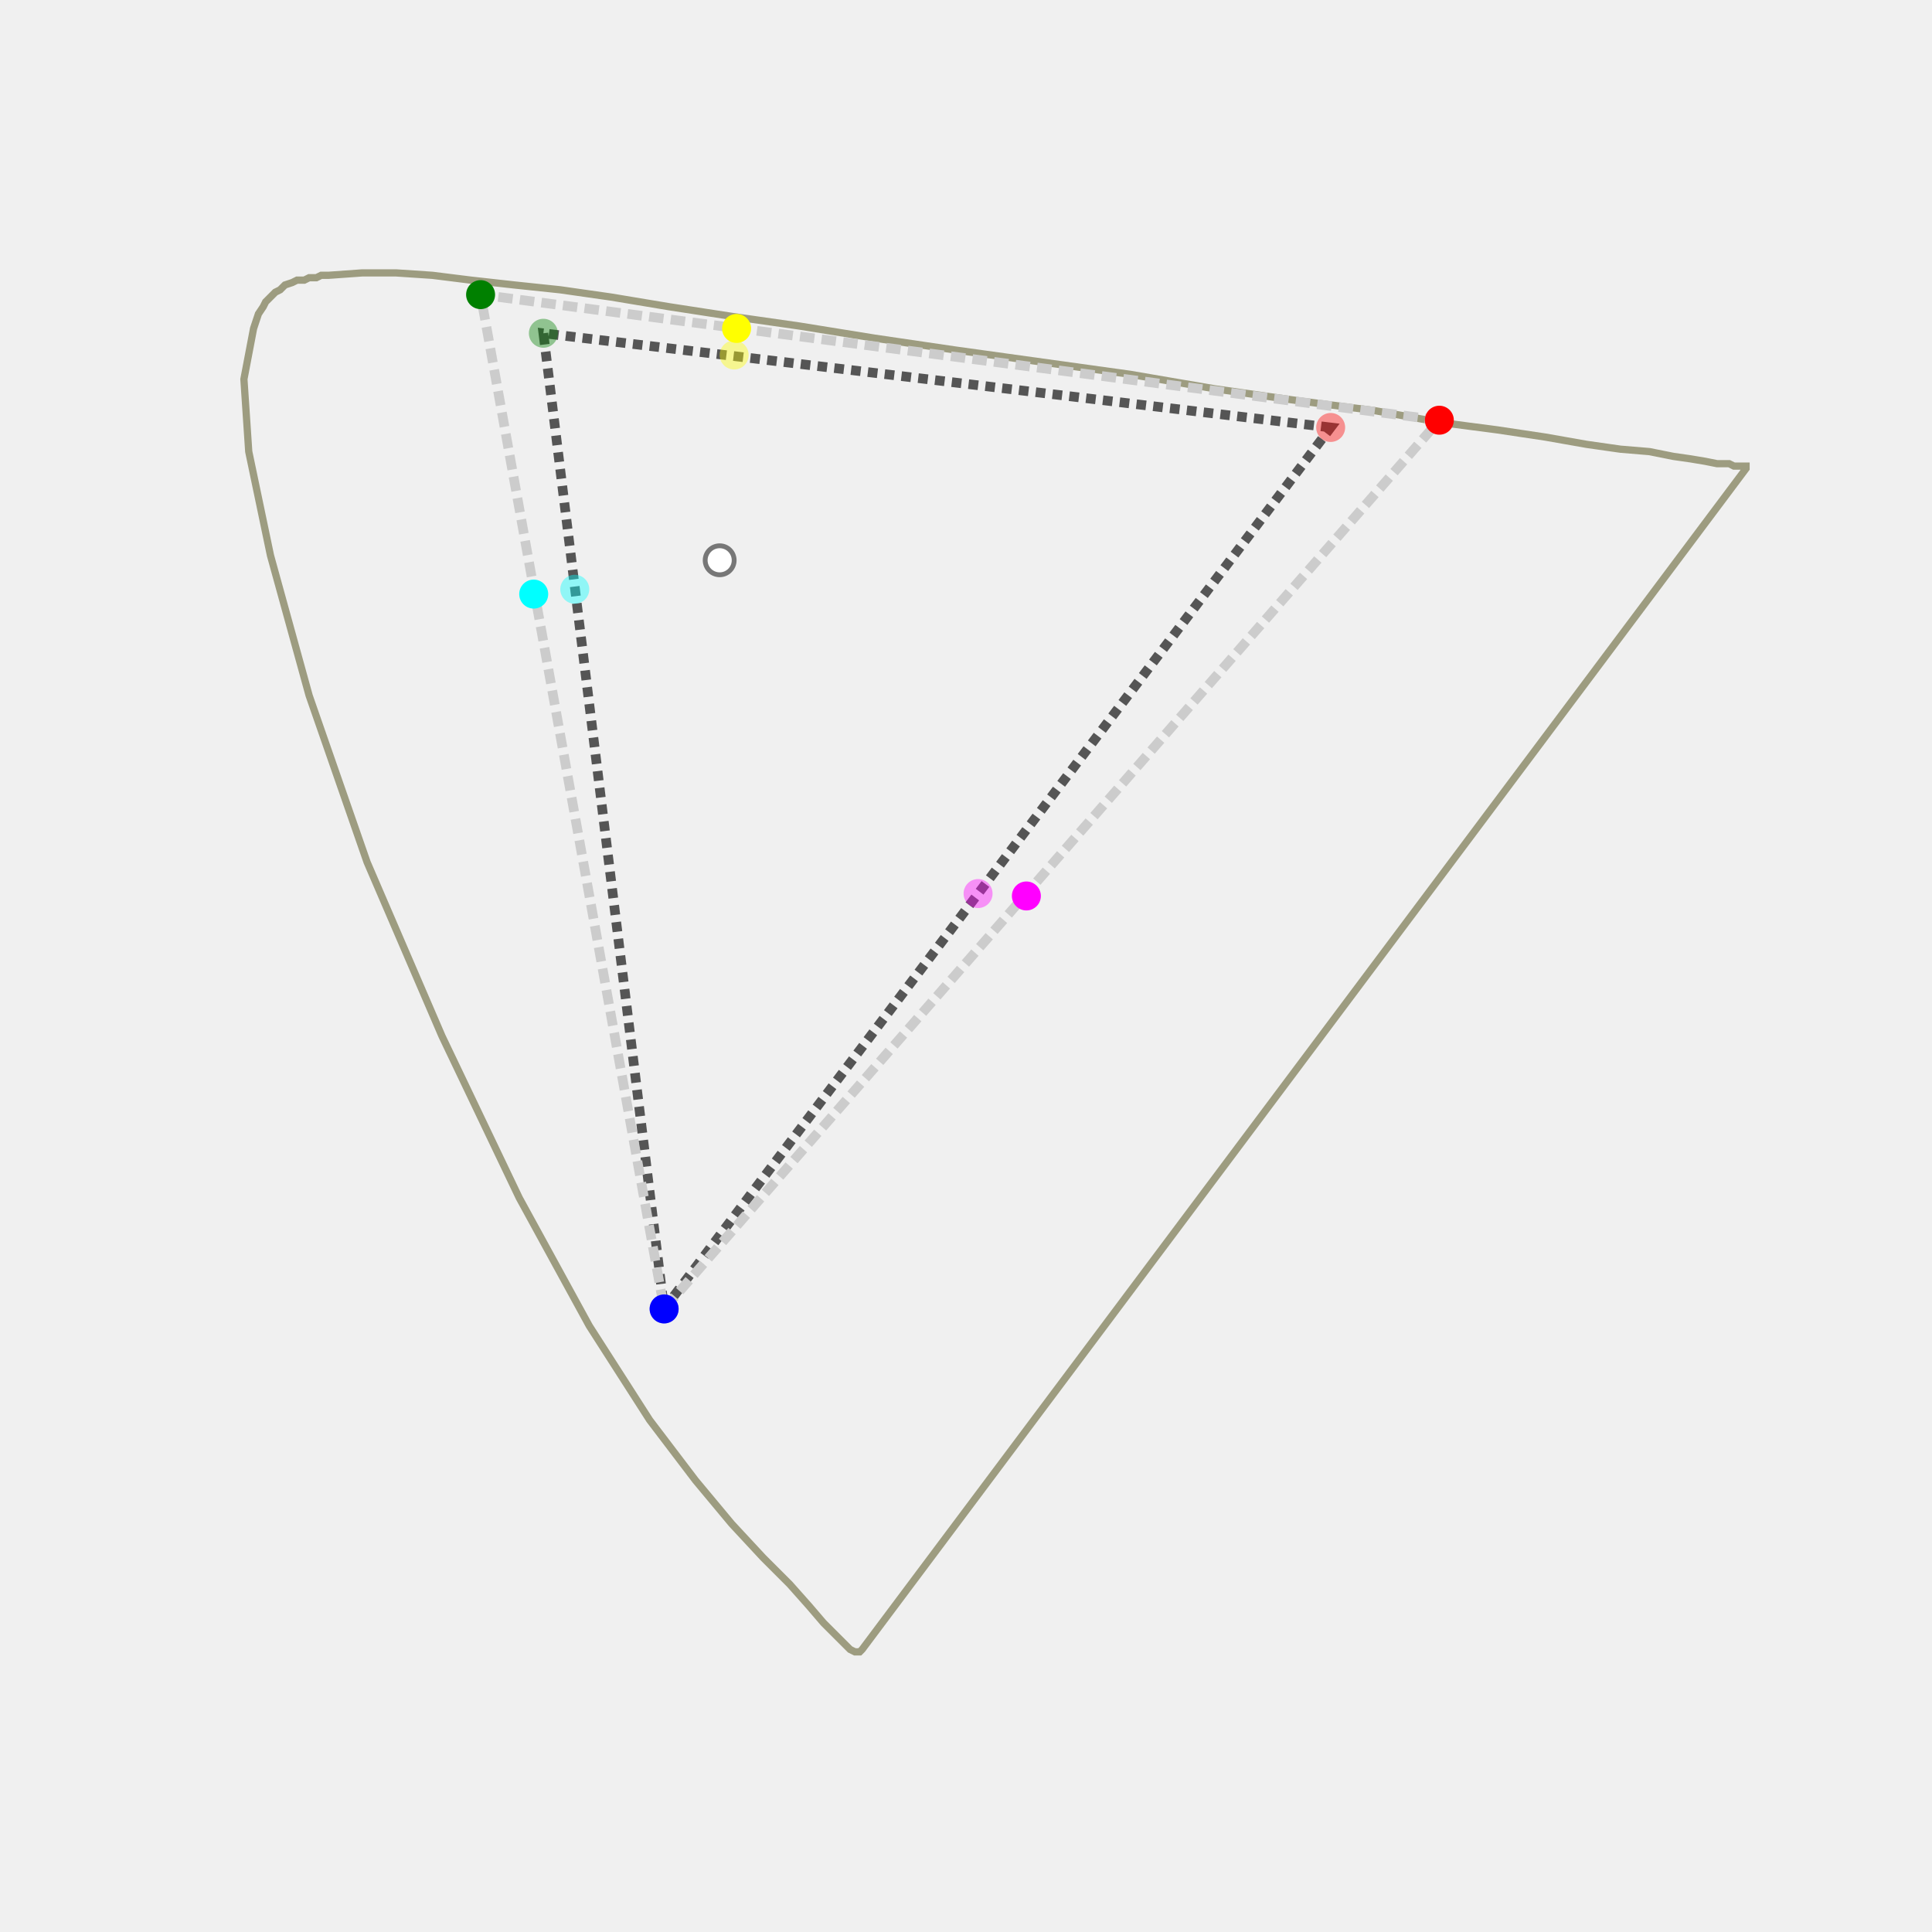
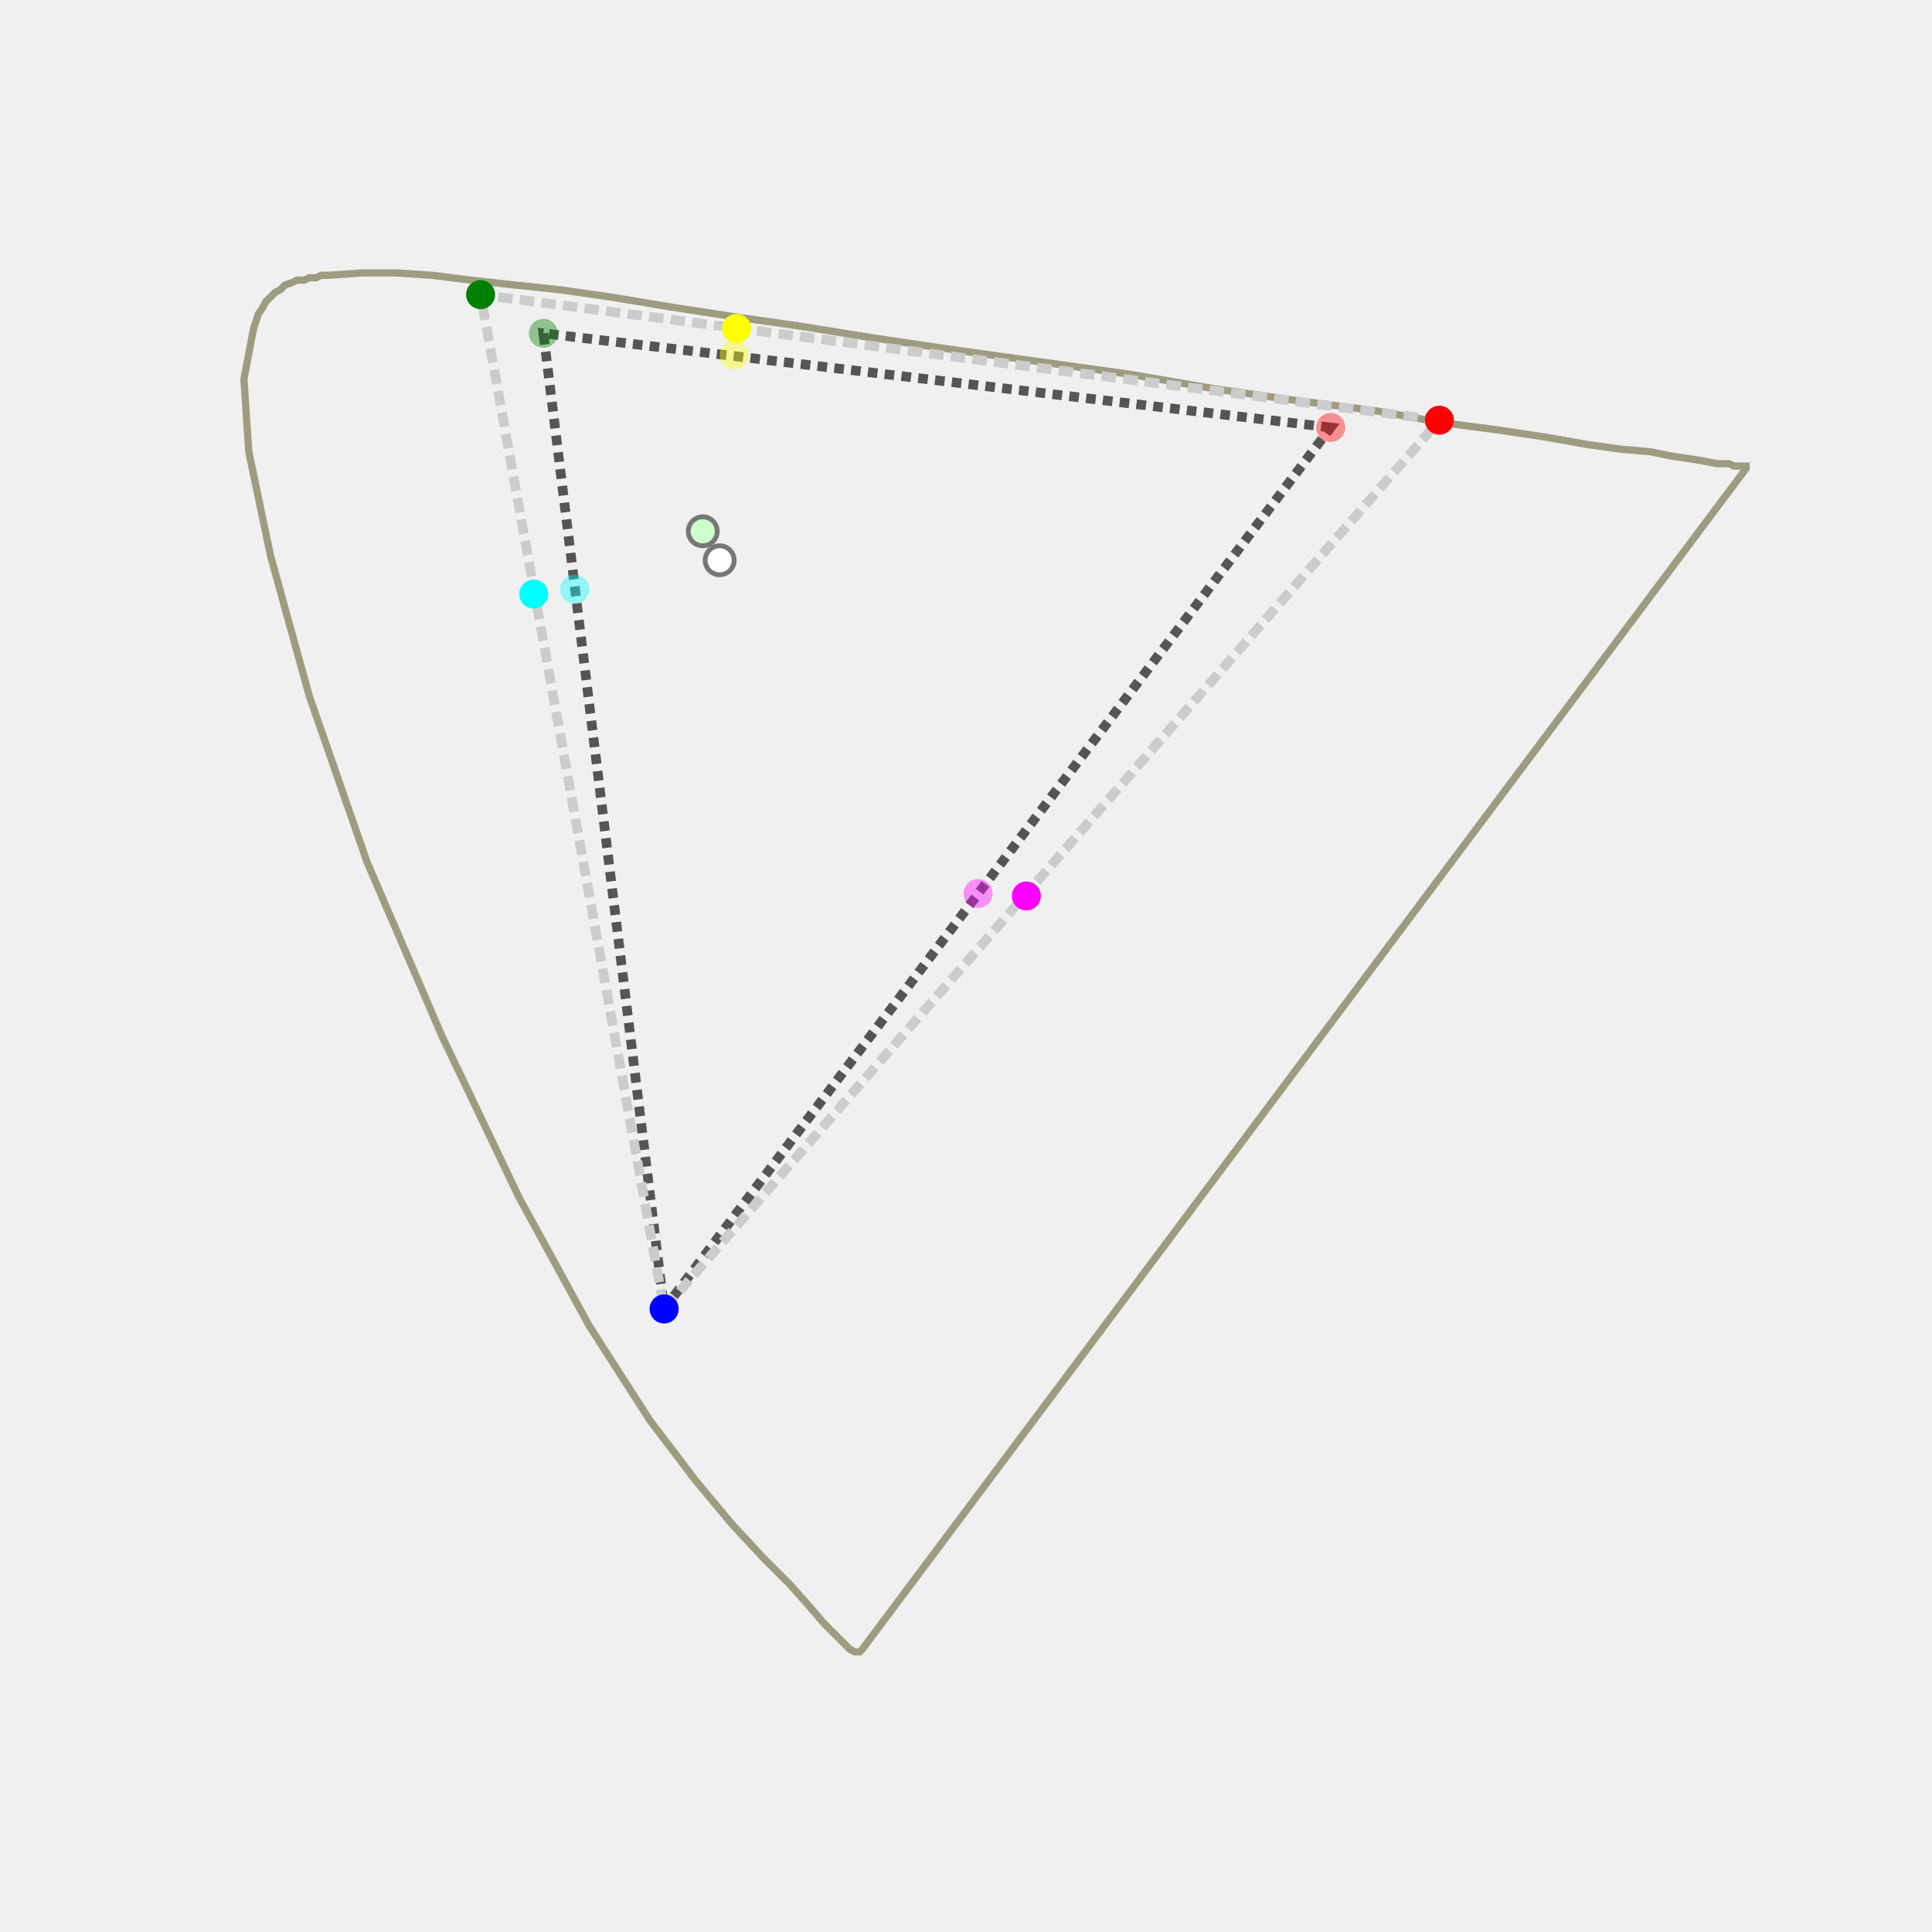
<svg xmlns="http://www.w3.org/2000/svg" viewBox="-0.1 -0.7 0.8 0.8" overflow="visible">
  <path fill="none" stroke="hsl(58, 13%, 56%)" stroke-width="0.003" d="M 0.257  -0.017   L 0.257  -0.017   L 0.256  -0.016   L 0.256  -0.016   L 0.256  -0.016   L 0.255  -0.016   L 0.255  -0.016   L 0.254  -0.016   L 0.252  -0.017   L 0.25  -0.019   L 0.246  -0.023   L 0.241  -0.028   L 0.235  -0.035   L 0.227  -0.044   L 0.216  -0.055   L 0.203  -0.069   L 0.188  -0.087   L 0.169  -0.112   L 0.144  -0.151   L 0.115  -0.204   L 0.083  -0.271   L 0.052  -0.343   L 0.028  -0.412   L 0.012  -0.47   L 0.003  -0.513   L 0.001  -0.543   L 0.005  -0.564   L 0.006  -0.567   L 0.007  -0.57   L 0.009  -0.573   L 0.01  -0.575   L 0.012  -0.577   L 0.014  -0.579   L 0.016  -0.58   L 0.018  -0.582   L 0.021  -0.583   L 0.023  -0.584   L 0.026  -0.584   L 0.028  -0.585   L 0.031  -0.585   L 0.033  -0.586   L 0.036  -0.586   L 0.05  -0.587   L 0.064  -0.587   L 0.079  -0.586   L 0.095  -0.584   L 0.113  -0.582   L 0.132  -0.58   L 0.153  -0.577   L 0.177  -0.573   L 0.203  -0.569   L 0.231  -0.565   L 0.262  -0.56   L 0.296  -0.555   L 0.332  -0.55   L 0.368  -0.545   L 0.403  -0.539   L 0.438  -0.534   L 0.469  -0.53   L 0.497  -0.525   L 0.52  -0.522   L 0.54  -0.519   L 0.557  -0.516   L 0.571  -0.514   L 0.583  -0.513   L 0.593  -0.511   L 0.6  -0.51   L 0.606  -0.509   L 0.611  -0.508   L 0.614  -0.508   L 0.616  -0.508   L 0.618  -0.507   L 0.62  -0.507   L 0.622  -0.507   L 0.623  -0.507   L 0.623  -0.507   L 0.623  -0.506   L 0.623  -0.506   L 0.623  -0.506   L 0.623  -0.506   L 0.623  -0.506   L 0.623  -0.506   L 0.623  -0.506   L 0.623  -0.506   L 0.623  -0.506   L 0.623  -0.506   L 0.623  -0.506   L 0.623  -0.506   L 0.623  -0.506   L 0.623  -0.506   L 0.623  -0.506   L 0.623  -0.506   L 0.623  -0.506   Z" />
  <polygon fill="none" stroke="#555" stroke-dasharray="0.004 0.003" stroke-width="0.004" points="0.451, -0.523 0.125, -0.562 0.175, -0.158" />
  <circle r="0.006" cx="0.451" cy="-0.523" fill="red" fill-opacity="0.4" />
  <circle r="0.006" cx="0.125" cy="-0.562" fill="green" fill-opacity="0.4" />
  <circle r="0.006" cx="0.175" cy="-0.158" fill="blue" fill-opacity="0.4" />
  <circle r="0.006" cx="0.204" cy="-0.553" fill="yellow" fill-opacity="0.4" />
  <circle r="0.006" cx="0.138" cy="-0.456" fill="cyan" fill-opacity="0.4" />
  <circle r="0.006" cx="0.305" cy="-0.33" fill="magenta" fill-opacity="0.4" />
  <circle r="0.006" cx="0.198" cy="-0.468" fill="white" stroke="#777" stroke-width="0.002" />
  <polygon fill="none" stroke="#CCC" stroke-dasharray="0.006 0.003" stroke-width="0.004" points="0.496, -0.526 0.099, -0.578 0.175, -0.158" />
  <circle r="0.006" cx="0.496" cy="-0.526" fill="red" />
  <circle r="0.006" cx="0.099" cy="-0.578" fill="green" />
  <circle r="0.006" cx="0.175" cy="-0.158" fill="blue" />
  <circle r="0.006" cx="0.205" cy="-0.564" fill="yellow" />
  <circle r="0.006" cx="0.121" cy="-0.454" fill="cyan" />
  <circle r="0.006" cx="0.325" cy="-0.329" fill="magenta" />
+   <circle r="0.006" cx="0.191" cy="-0.48" fill="#CFC" stroke="#777" stroke-width="0.002" />
</svg>
